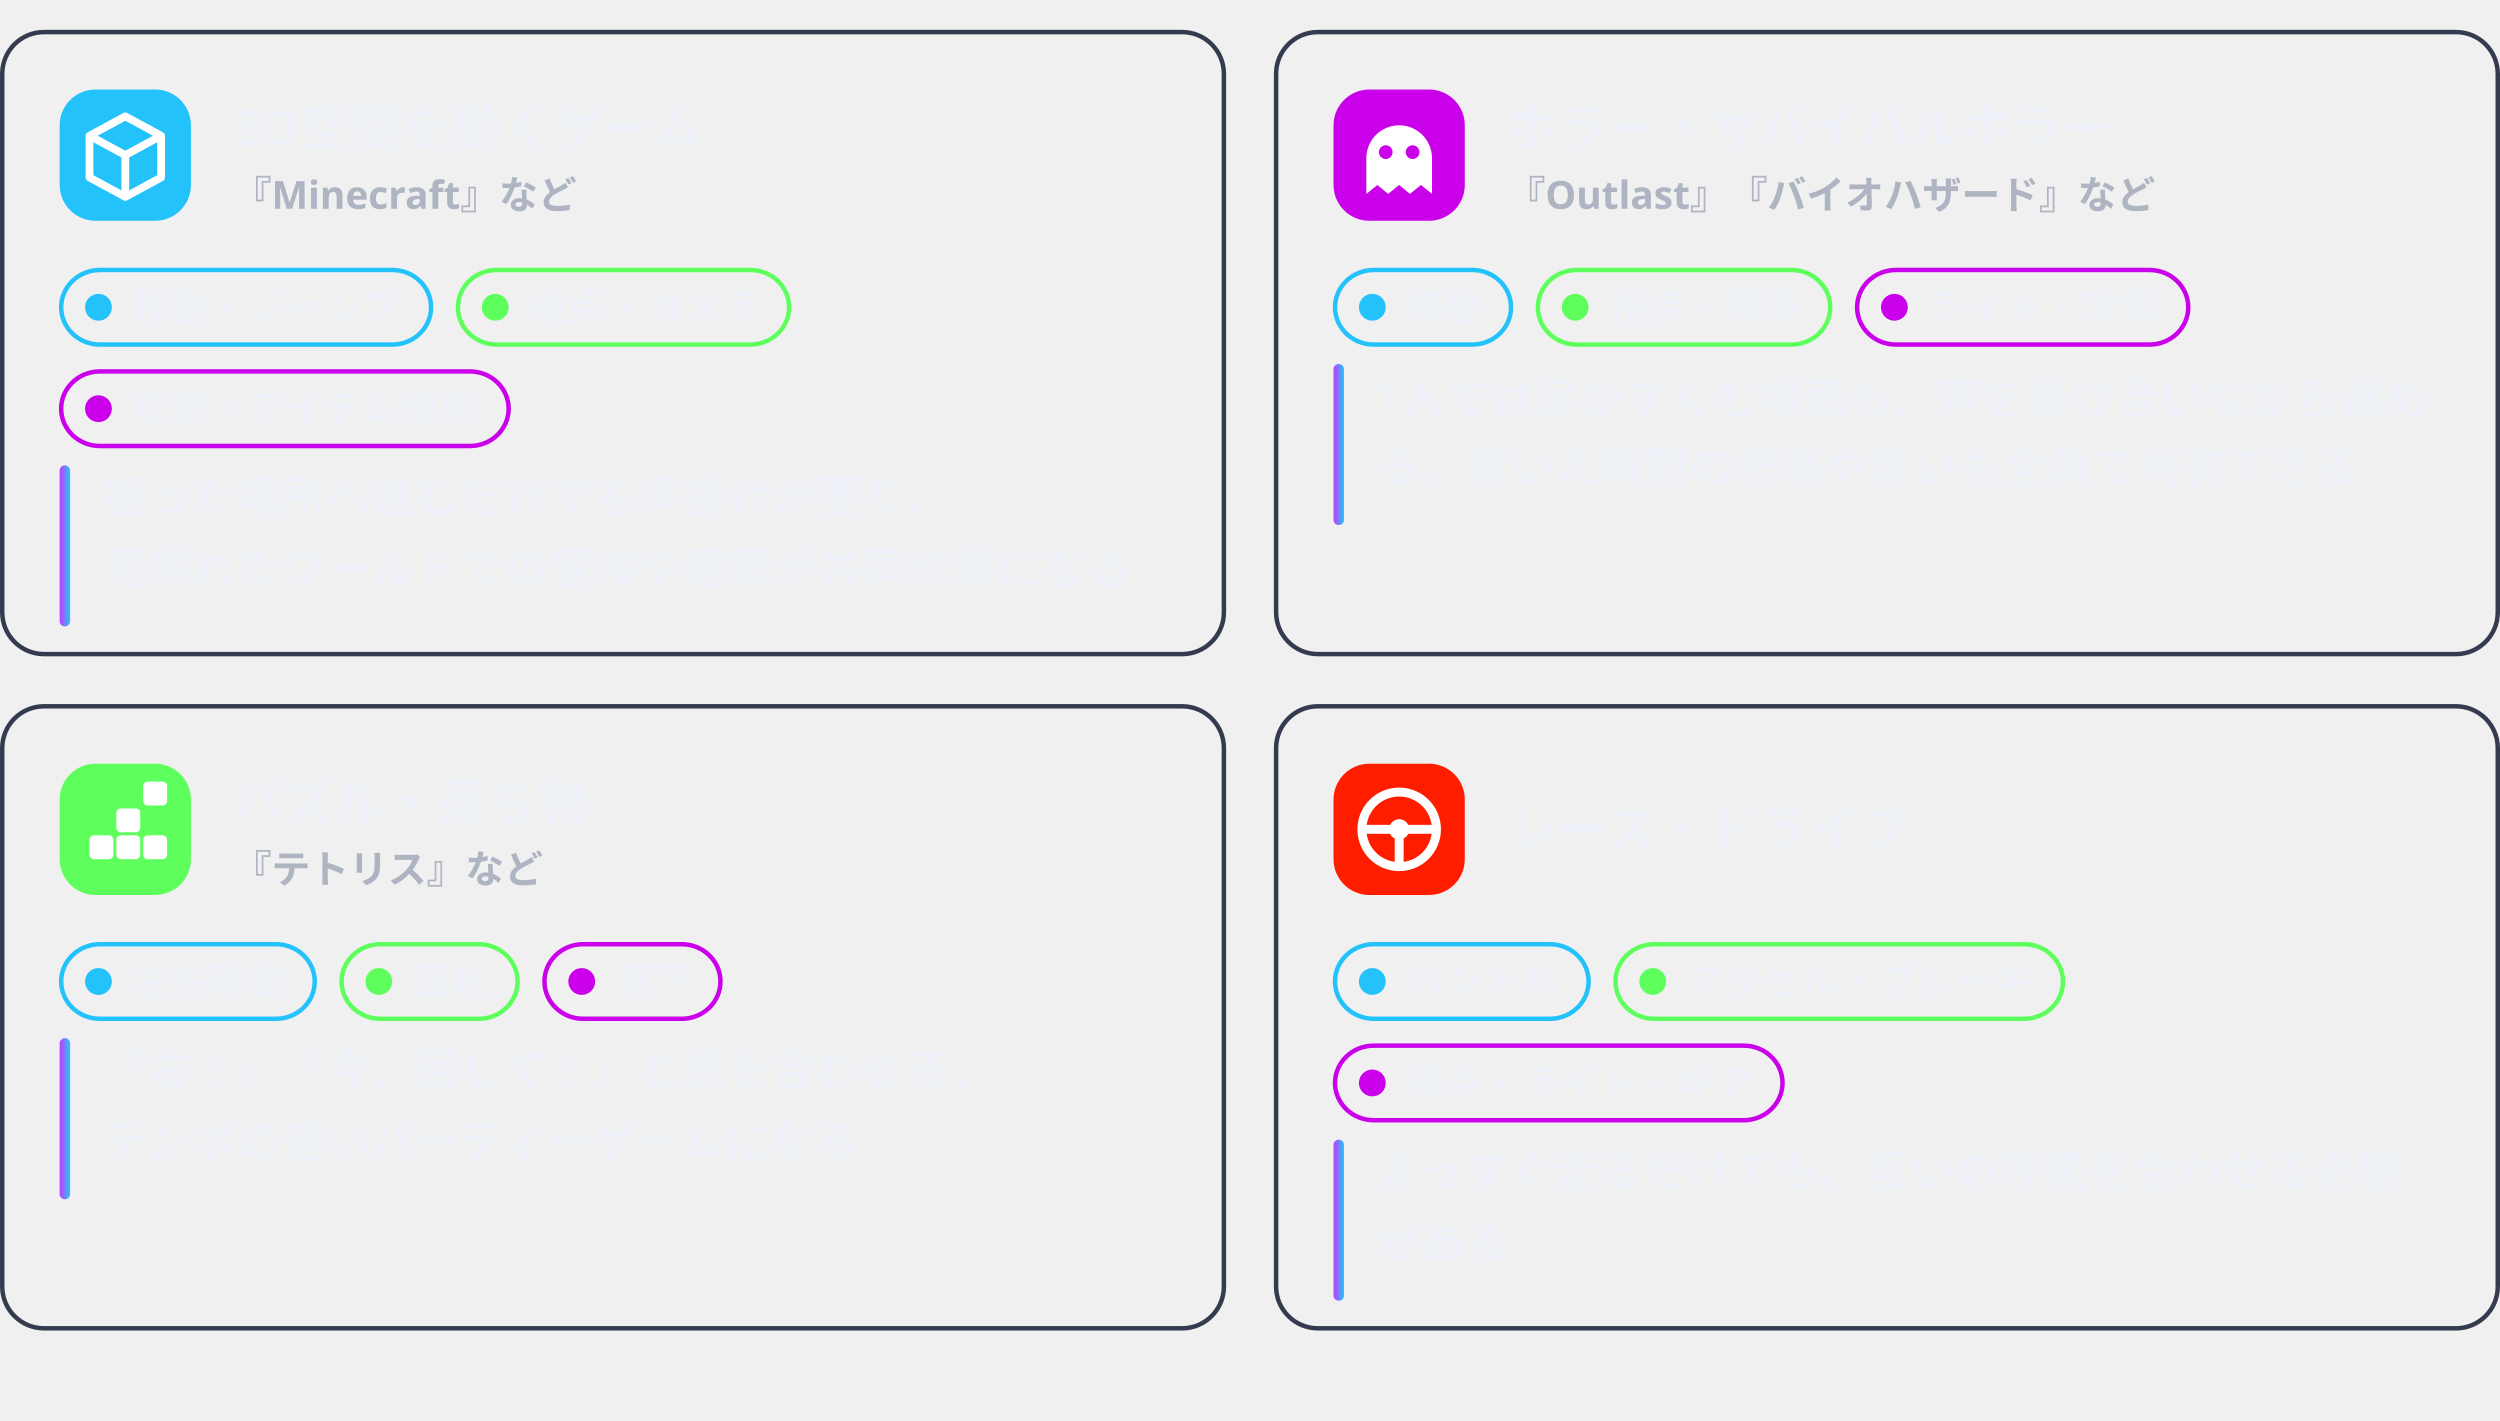
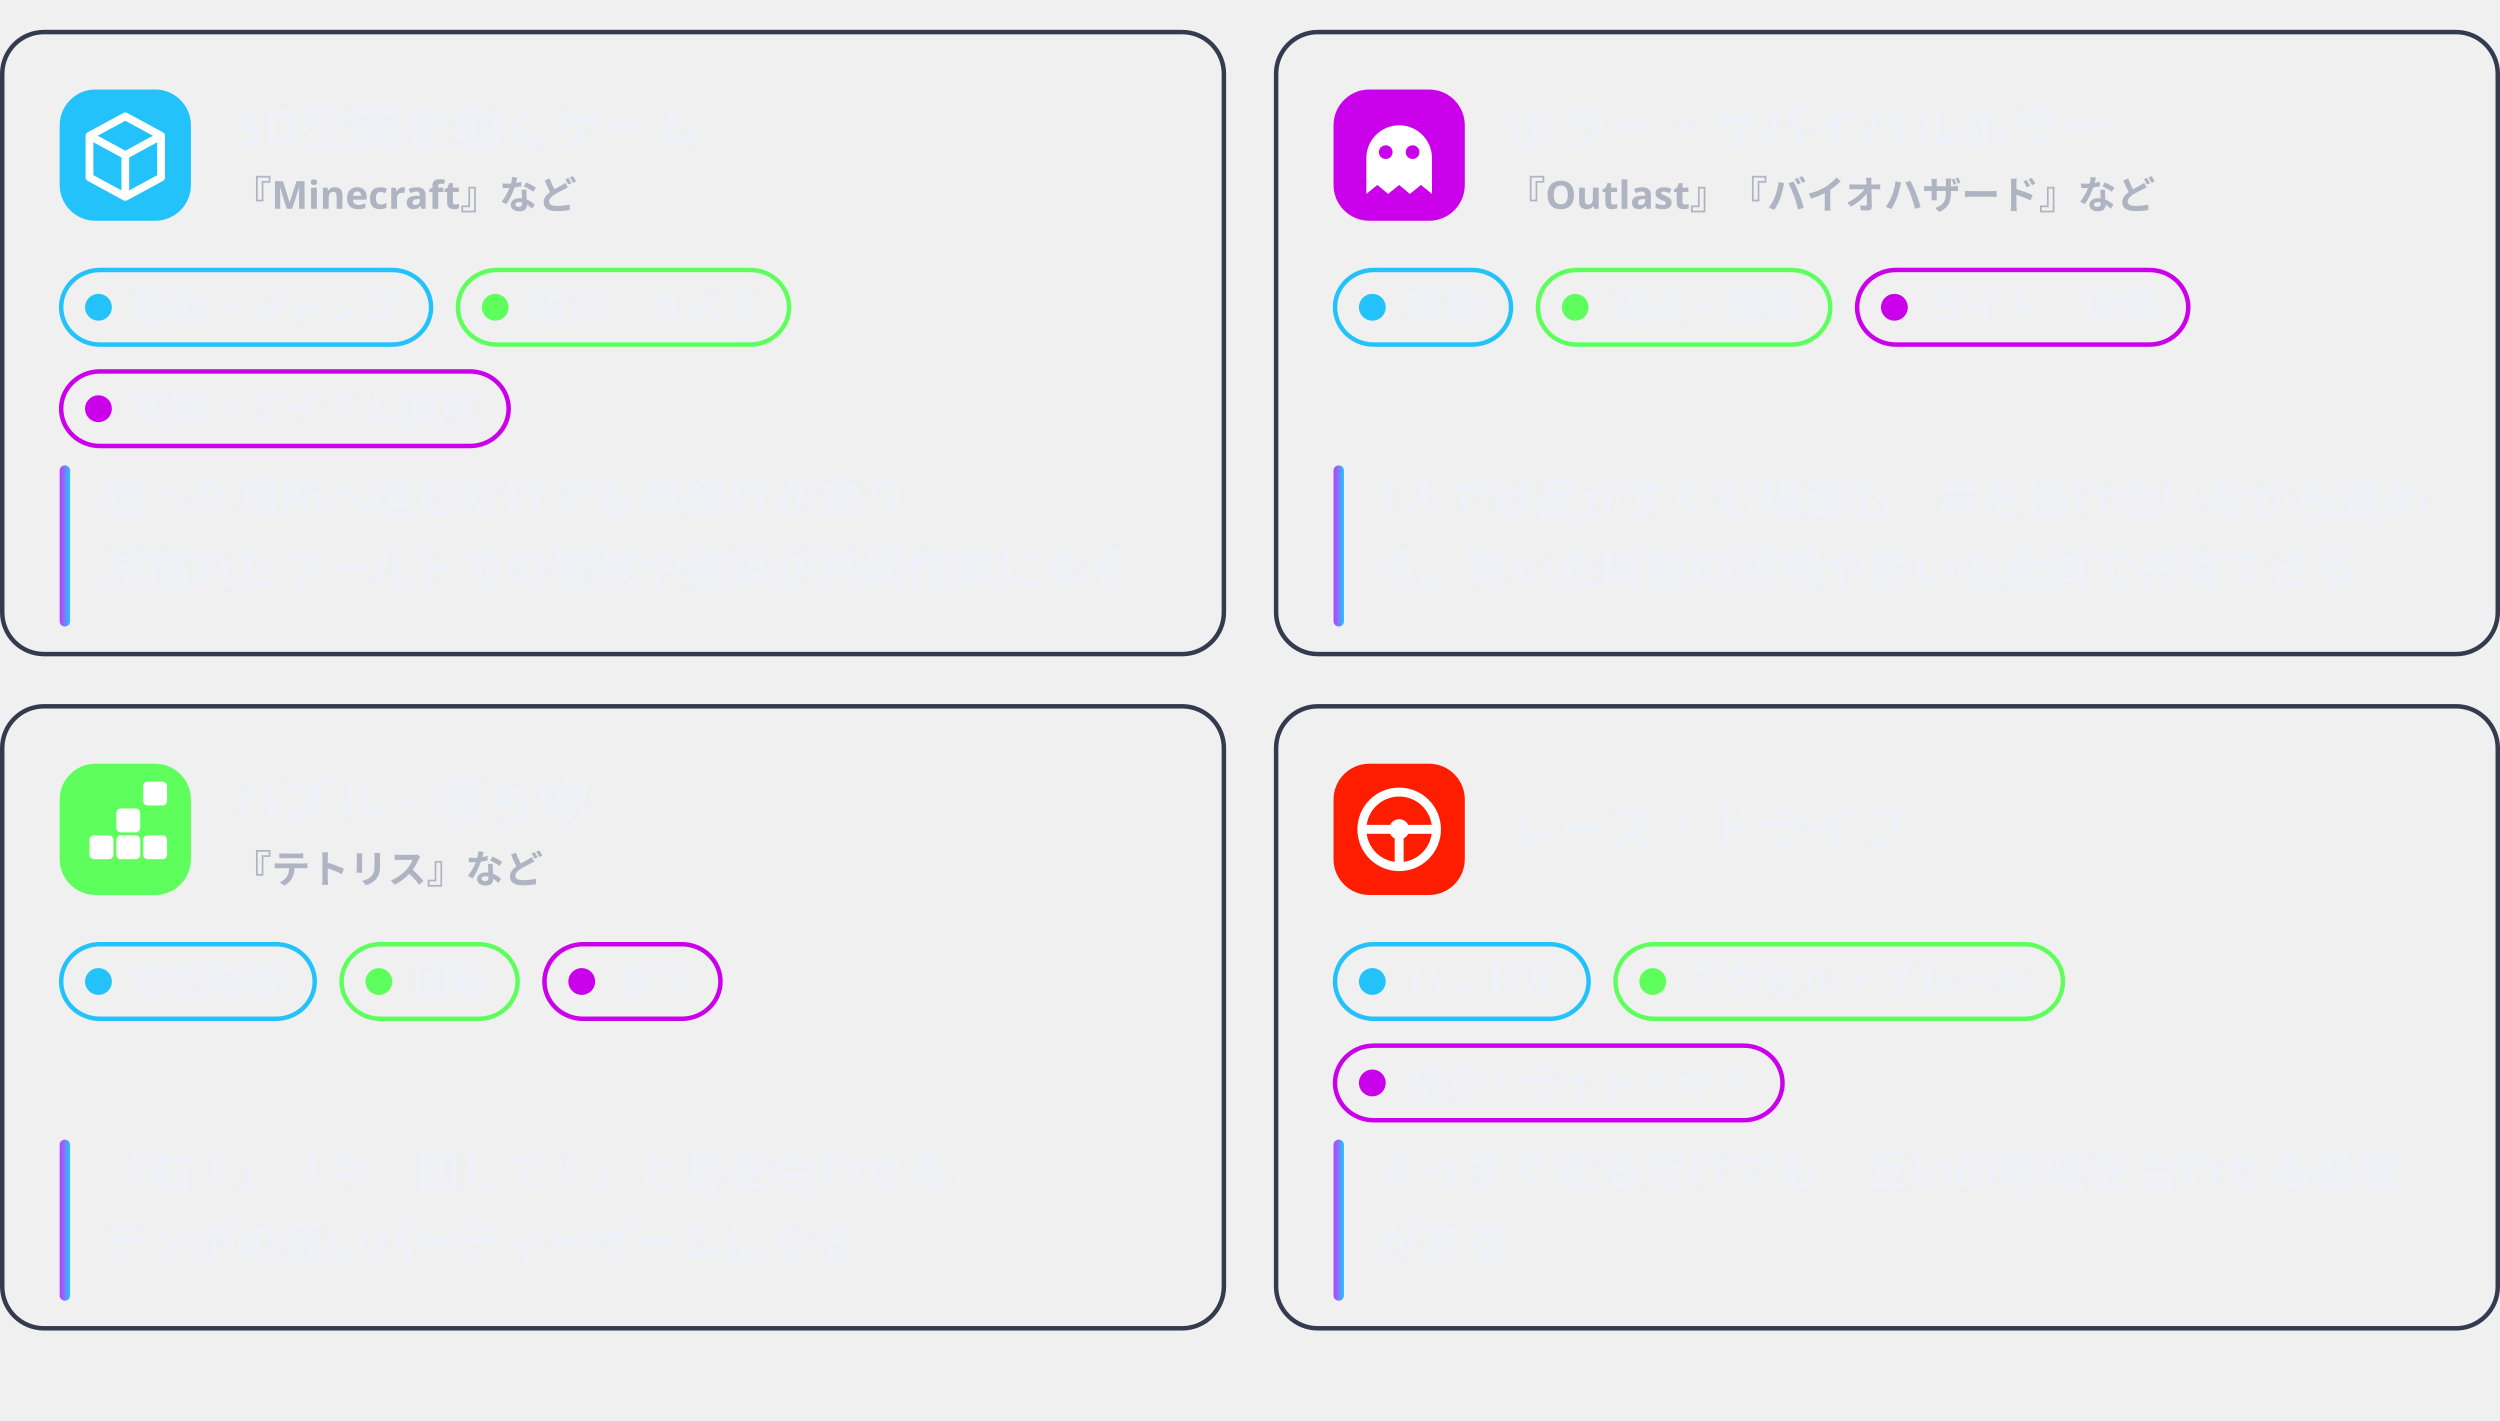
<svg xmlns="http://www.w3.org/2000/svg" viewBox="0 0 838 476" width="838" height="476" role="img">
  <defs>
    <filter id="glow" x="-30%" y="-30%" width="160%" height="160%">
      <feGaussianBlur stdDeviation="1.6" result="b" />
      <feMerge>
        <feMergeNode in="b" />
        <feMergeNode in="SourceGraphic" />
      </feMerge>
    </filter>
    <linearGradient id="brand" x1="0" y1="0" x2="1" y2="0">
      <stop offset="0" stop-color="#C03BFF" />
      <stop offset=".55" stop-color="#6F86FF" />
      <stop offset="1" stop-color="#22C4FA" />
    </linearGradient>
    <linearGradient id="bg" x1="0" y1="0" x2="1" y2="1">
      <stop offset="0" stop-color="#141827" />
      <stop offset="1" stop-color="#231B35" />
    </linearGradient>
    <style>
.jp{font-family:'Hiragino Sans','Hiragino Kaku Gothic ProN','Yu Gothic UI','Yu Gothic','Meiryo','Noto Sans JP','Noto Sans CJK JP',sans-serif}
.disp{font-family:Impact,Haettenschweiler,'Anton','Arial Narrow Bold','Arial Black',sans-serif}
.gh{font-family:-apple-system,BlinkMacSystemFont,'Segoe UI','Noto Sans',Helvetica,Arial,sans-serif}
.rnd{font-family:RcRounded,'Hiragino Maru Gothic ProN','Yu Gothic UI','Noto Sans JP',sans-serif}
.hand{font-family:RcHand,'Hiragino Maru Gothic ProN','Yu Gothic UI','Noto Sans JP',sans-serif}
.mono{font-family:ui-monospace,SFMono-Regular,'Cascadia Mono',Consolas,'Liberation Mono',monospace}

@keyframes bob{0%,100%{transform:translateY(0)}50%{transform:translateY(-5px)}}
@keyframes blink{0%,90%,100%{transform:scaleY(1)}94%{transform:scaleY(.12)}}
@keyframes flow{to{stroke-dashoffset:-28}}
@keyframes pulse{0%,100%{opacity:.55}50%{opacity:1}}
.bob{animation:bob 2.6s ease-in-out infinite}
.eyes{transform-box:fill-box;transform-origin:center;animation:blink 4.8s infinite}
.flow{stroke-dasharray:6 8;animation:flow 1.1s linear infinite}
.pulse{animation:pulse 2.4s ease-in-out infinite}
@media (prefers-reduced-motion:reduce){.bob,.eyes,.flow,.pulse{animation:none}}
</style>
  </defs>
  <g transform="translate(0 10)">
    <rect x="0.75" y="0.75" width="409.5" height="208.5" rx="14" fill="none" stroke="#343B4E" stroke-width="1.5" />
    <g transform="translate(0.0 0)">
      <rect x="20" y="20" width="44" height="44" rx="12" fill="#24C2FA" />
      <path d="M42.0 29.0l12 6.5v14L42.0 56.0l-12-6.5v-14z" fill="none" stroke="#FFFFFF" stroke-width="2.6" stroke-linejoin="round" />
      <path d="M30.0 35.5L42.0 42.0l12-6.5M42.0 42.0v14" fill="none" stroke="#FFFFFF" stroke-width="2.6" stroke-linejoin="round" />
      <text x="78" y="39" class="gh" font-size="17" font-weight="700" fill="#EEF1F7" text-anchor="start">3D空間を動くゲーム</text>
      <text x="78" y="60" class="gh" font-size="13" font-weight="600" fill="#AEB4C2" text-anchor="start">『Minecraft』など</text>
      <rect x="20.5" y="80.5" width="124.0" height="25" rx="13.0" fill="none" stroke="#24C2FA" stroke-width="1.5" />
      <circle cx="33" cy="93.0" r="4.5" fill="#24C2FA" />
      <text x="44" y="97.68" class="gh" font-size="13" font-weight="600" fill="#EEF1F7" text-anchor="start">移動・ジャンプ</text>
      <rect x="153.5" y="80.5" width="111.0" height="25" rx="13.0" fill="none" stroke="#5EFF5D" stroke-width="1.5" />
      <circle cx="166.0" cy="93.0" r="4.5" fill="#5EFF5D" />
      <text x="177.0" y="97.68" class="gh" font-size="13" font-weight="600" fill="#EEF1F7" text-anchor="start">視点・カメラ</text>
      <rect x="20.5" y="114.5" width="150.0" height="25" rx="13.0" fill="none" stroke="#CB00EA" stroke-width="1.5" />
      <circle cx="33" cy="127.0" r="4.5" fill="#CB00EA" />
      <text x="44" y="131.68" class="gh" font-size="13" font-weight="600" fill="#EEF1F7" text-anchor="start">攻撃・アイテム使用</text>
      <rect x="20" y="146" width="3.5" height="54" rx="1.75" fill="url(#brand)" />
      <text x="34" y="162" class="gh" font-size="15" font-weight="600" fill="#EEF1F7" text-anchor="start">狙った場所へ進むだけでも声掛けが要り、</text>
      <text x="34" y="186" class="gh" font-size="15" font-weight="600" fill="#EEF1F7" text-anchor="start">見慣れたワールドでの冒険や建築が共同作業になる</text>
    </g>
    <rect x="427.75" y="0.75" width="409.5" height="208.5" rx="14" fill="none" stroke="#343B4E" stroke-width="1.5" />
    <g transform="translate(427.0 0)">
      <rect x="20" y="20" width="44" height="44" rx="12" fill="#CB00EA" />
      <path d="M31.0 55.0v-12a11 11 0 0 1 22 0v12l-3.7-3-3.7 3-3.6-3-3.7 3-3.6-3z" fill="#FFFFFF" />
      <circle cx="37.5" cy="41.0" r="2.3" fill="#CB00EA" />
      <circle cx="46.5" cy="41.0" r="2.3" fill="#CB00EA" />
      <text x="78" y="39" class="gh" font-size="17" font-weight="700" fill="#EEF1F7" text-anchor="start">ホラー・サバイバルホラー</text>
      <text x="78" y="60" class="gh" font-size="13" font-weight="600" fill="#AEB4C2" text-anchor="start">『Outlast』『バイオハザード』など</text>
      <rect x="20.5" y="80.5" width="59.0" height="25" rx="13.0" fill="none" stroke="#24C2FA" stroke-width="1.5" />
      <circle cx="33" cy="93.0" r="4.5" fill="#24C2FA" />
      <text x="44" y="97.68" class="gh" font-size="13" font-weight="600" fill="#EEF1F7" text-anchor="start">移動</text>
      <rect x="88.5" y="80.5" width="98.0" height="25" rx="13.0" fill="none" stroke="#5EFF5D" stroke-width="1.5" />
      <circle cx="101.0" cy="93.0" r="4.5" fill="#5EFF5D" />
      <text x="112.0" y="97.68" class="gh" font-size="13" font-weight="600" fill="#EEF1F7" text-anchor="start">視点・照準</text>
      <rect x="195.5" y="80.5" width="111.0" height="25" rx="13.0" fill="none" stroke="#CB00EA" stroke-width="1.5" />
      <circle cx="208.0" cy="93.0" r="4.5" fill="#CB00EA" />
      <text x="219.0" y="97.68" class="gh" font-size="13" font-weight="600" fill="#EEF1F7" text-anchor="start">ライト・攻撃</text>
-       <rect x="20" y="112" width="3.5" height="54" rx="1.75" fill="url(#brand)" />
-       <text x="34" y="128" class="gh" font-size="15" font-weight="600" fill="#EEF1F7" text-anchor="start">1人では足がすくむ場面も、声を掛け合いながら進め</text>
-       <text x="34" y="152" class="gh" font-size="15" font-weight="600" fill="#EEF1F7" text-anchor="start">る。驚いた瞬間の悲鳴や笑いも全員で共有できる</text>
+       <rect x="20" y="146" width="3.5" height="54" rx="1.75" fill="url(#brand)" />
+       <text x="34" y="162" class="gh" font-size="15" font-weight="600" fill="#EEF1F7" text-anchor="start">1人では足がすくむ場面も、声を掛け合いながら進め</text>
+       <text x="34" y="186" class="gh" font-size="15" font-weight="600" fill="#EEF1F7" text-anchor="start">る。驚いた瞬間の悲鳴や笑いも全員で共有できる</text>
    </g>
    <rect x="0.75" y="226.75" width="409.5" height="208.5" rx="14" fill="none" stroke="#343B4E" stroke-width="1.5" />
    <g transform="translate(0.0 226)">
      <rect x="20" y="20" width="44" height="44" rx="12" fill="#5EFF5D" />
      <rect x="30.0" y="44.0" width="8" height="8" rx="1.5" fill="#FFFFFF" />
      <rect x="39.0" y="44.0" width="8" height="8" rx="1.5" fill="#FFFFFF" />
      <rect x="48.0" y="44.0" width="8" height="8" rx="1.5" fill="#FFFFFF" />
      <rect x="39.0" y="35.0" width="8" height="8" rx="1.5" fill="#FFFFFF" />
      <rect x="48.0" y="26.0" width="8" height="8" rx="1.5" fill="#FFFFFF" />
      <text x="78" y="39" class="gh" font-size="17" font-weight="700" fill="#EEF1F7" text-anchor="start">パズル・落ち物</text>
      <text x="78" y="60" class="gh" font-size="13" font-weight="600" fill="#AEB4C2" text-anchor="start">『テトリス』など</text>
      <rect x="20.5" y="80.5" width="85.0" height="25" rx="13.0" fill="none" stroke="#24C2FA" stroke-width="1.5" />
      <circle cx="33" cy="93.0" r="4.5" fill="#24C2FA" />
      <text x="44" y="97.68" class="gh" font-size="13" font-weight="600" fill="#EEF1F7" text-anchor="start">左右移動</text>
      <rect x="114.5" y="80.5" width="59.0" height="25" rx="13.0" fill="none" stroke="#5EFF5D" stroke-width="1.5" />
      <circle cx="127.0" cy="93.0" r="4.5" fill="#5EFF5D" />
      <text x="138.0" y="97.68" class="gh" font-size="13" font-weight="600" fill="#EEF1F7" text-anchor="start">回転</text>
      <rect x="182.5" y="80.5" width="59.0" height="25" rx="13.0" fill="none" stroke="#CB00EA" stroke-width="1.5" />
      <circle cx="195.0" cy="93.0" r="4.5" fill="#CB00EA" />
      <text x="206.0" y="97.68" class="gh" font-size="13" font-weight="600" fill="#EEF1F7" text-anchor="start">落下</text>
-       <rect x="20" y="112" width="3.5" height="54" rx="1.75" fill="url(#brand)" />
-       <text x="34" y="128" class="gh" font-size="15" font-weight="600" fill="#EEF1F7" text-anchor="start">「右！」「今、回して！」と息を合わせる、</text>
-       <text x="34" y="152" class="gh" font-size="15" font-weight="600" fill="#EEF1F7" text-anchor="start">テンポの速いパーティーゲームになる</text>
+       <rect x="20" y="146" width="3.5" height="54" rx="1.75" fill="url(#brand)" />
+       <text x="34" y="162" class="gh" font-size="15" font-weight="600" fill="#EEF1F7" text-anchor="start">「右！」「今、回して！」と息を合わせる、</text>
+       <text x="34" y="186" class="gh" font-size="15" font-weight="600" fill="#EEF1F7" text-anchor="start">テンポの速いパーティーゲームになる</text>
    </g>
    <rect x="427.75" y="226.75" width="409.5" height="208.5" rx="14" fill="none" stroke="#343B4E" stroke-width="1.5" />
    <g transform="translate(427.0 226)">
      <rect x="20" y="20" width="44" height="44" rx="12" fill="#FF1D00" />
      <circle cx="42.0" cy="42.0" r="12.5" fill="none" stroke="#FFFFFF" stroke-width="3" />
      <circle cx="42.0" cy="42.0" r="3.4" fill="#FFFFFF" />
      <path d="M30.0 42.0h8.6M45.4 42.0H54.0M42.0 45.4v9" stroke="#FFFFFF" stroke-width="3" stroke-linecap="round" />
      <text x="78" y="48" class="gh" font-size="17" font-weight="700" fill="#EEF1F7" text-anchor="start">レース・ドライブ</text>
      <rect x="20.5" y="80.5" width="85.0" height="25" rx="13.0" fill="none" stroke="#24C2FA" stroke-width="1.5" />
      <circle cx="33" cy="93.0" r="4.5" fill="#24C2FA" />
      <text x="44" y="97.68" class="gh" font-size="13" font-weight="600" fill="#EEF1F7" text-anchor="start">ハンドル</text>
      <rect x="114.5" y="80.5" width="150.0" height="25" rx="13.0" fill="none" stroke="#5EFF5D" stroke-width="1.5" />
      <circle cx="127.0" cy="93.0" r="4.5" fill="#5EFF5D" />
      <text x="138.0" y="97.68" class="gh" font-size="13" font-weight="600" fill="#EEF1F7" text-anchor="start">アクセル・ブレーキ</text>
      <rect x="20.5" y="114.5" width="150.0" height="25" rx="13.0" fill="none" stroke="#CB00EA" stroke-width="1.5" />
      <circle cx="33" cy="127.0" r="4.5" fill="#CB00EA" />
      <text x="44" y="131.68" class="gh" font-size="13" font-weight="600" fill="#EEF1F7" text-anchor="start">視点・ライト・ギア</text>
      <rect x="20" y="146" width="3.5" height="54" rx="1.75" fill="url(#brand)" />
      <text x="34" y="162" class="gh" font-size="15" font-weight="600" fill="#EEF1F7" text-anchor="start">まっすぐ走るだけでも、互いの呼吸を合わせる必要</text>
      <text x="34" y="186" class="gh" font-size="15" font-weight="600" fill="#EEF1F7" text-anchor="start">がある</text>
    </g>
  </g>
</svg>
